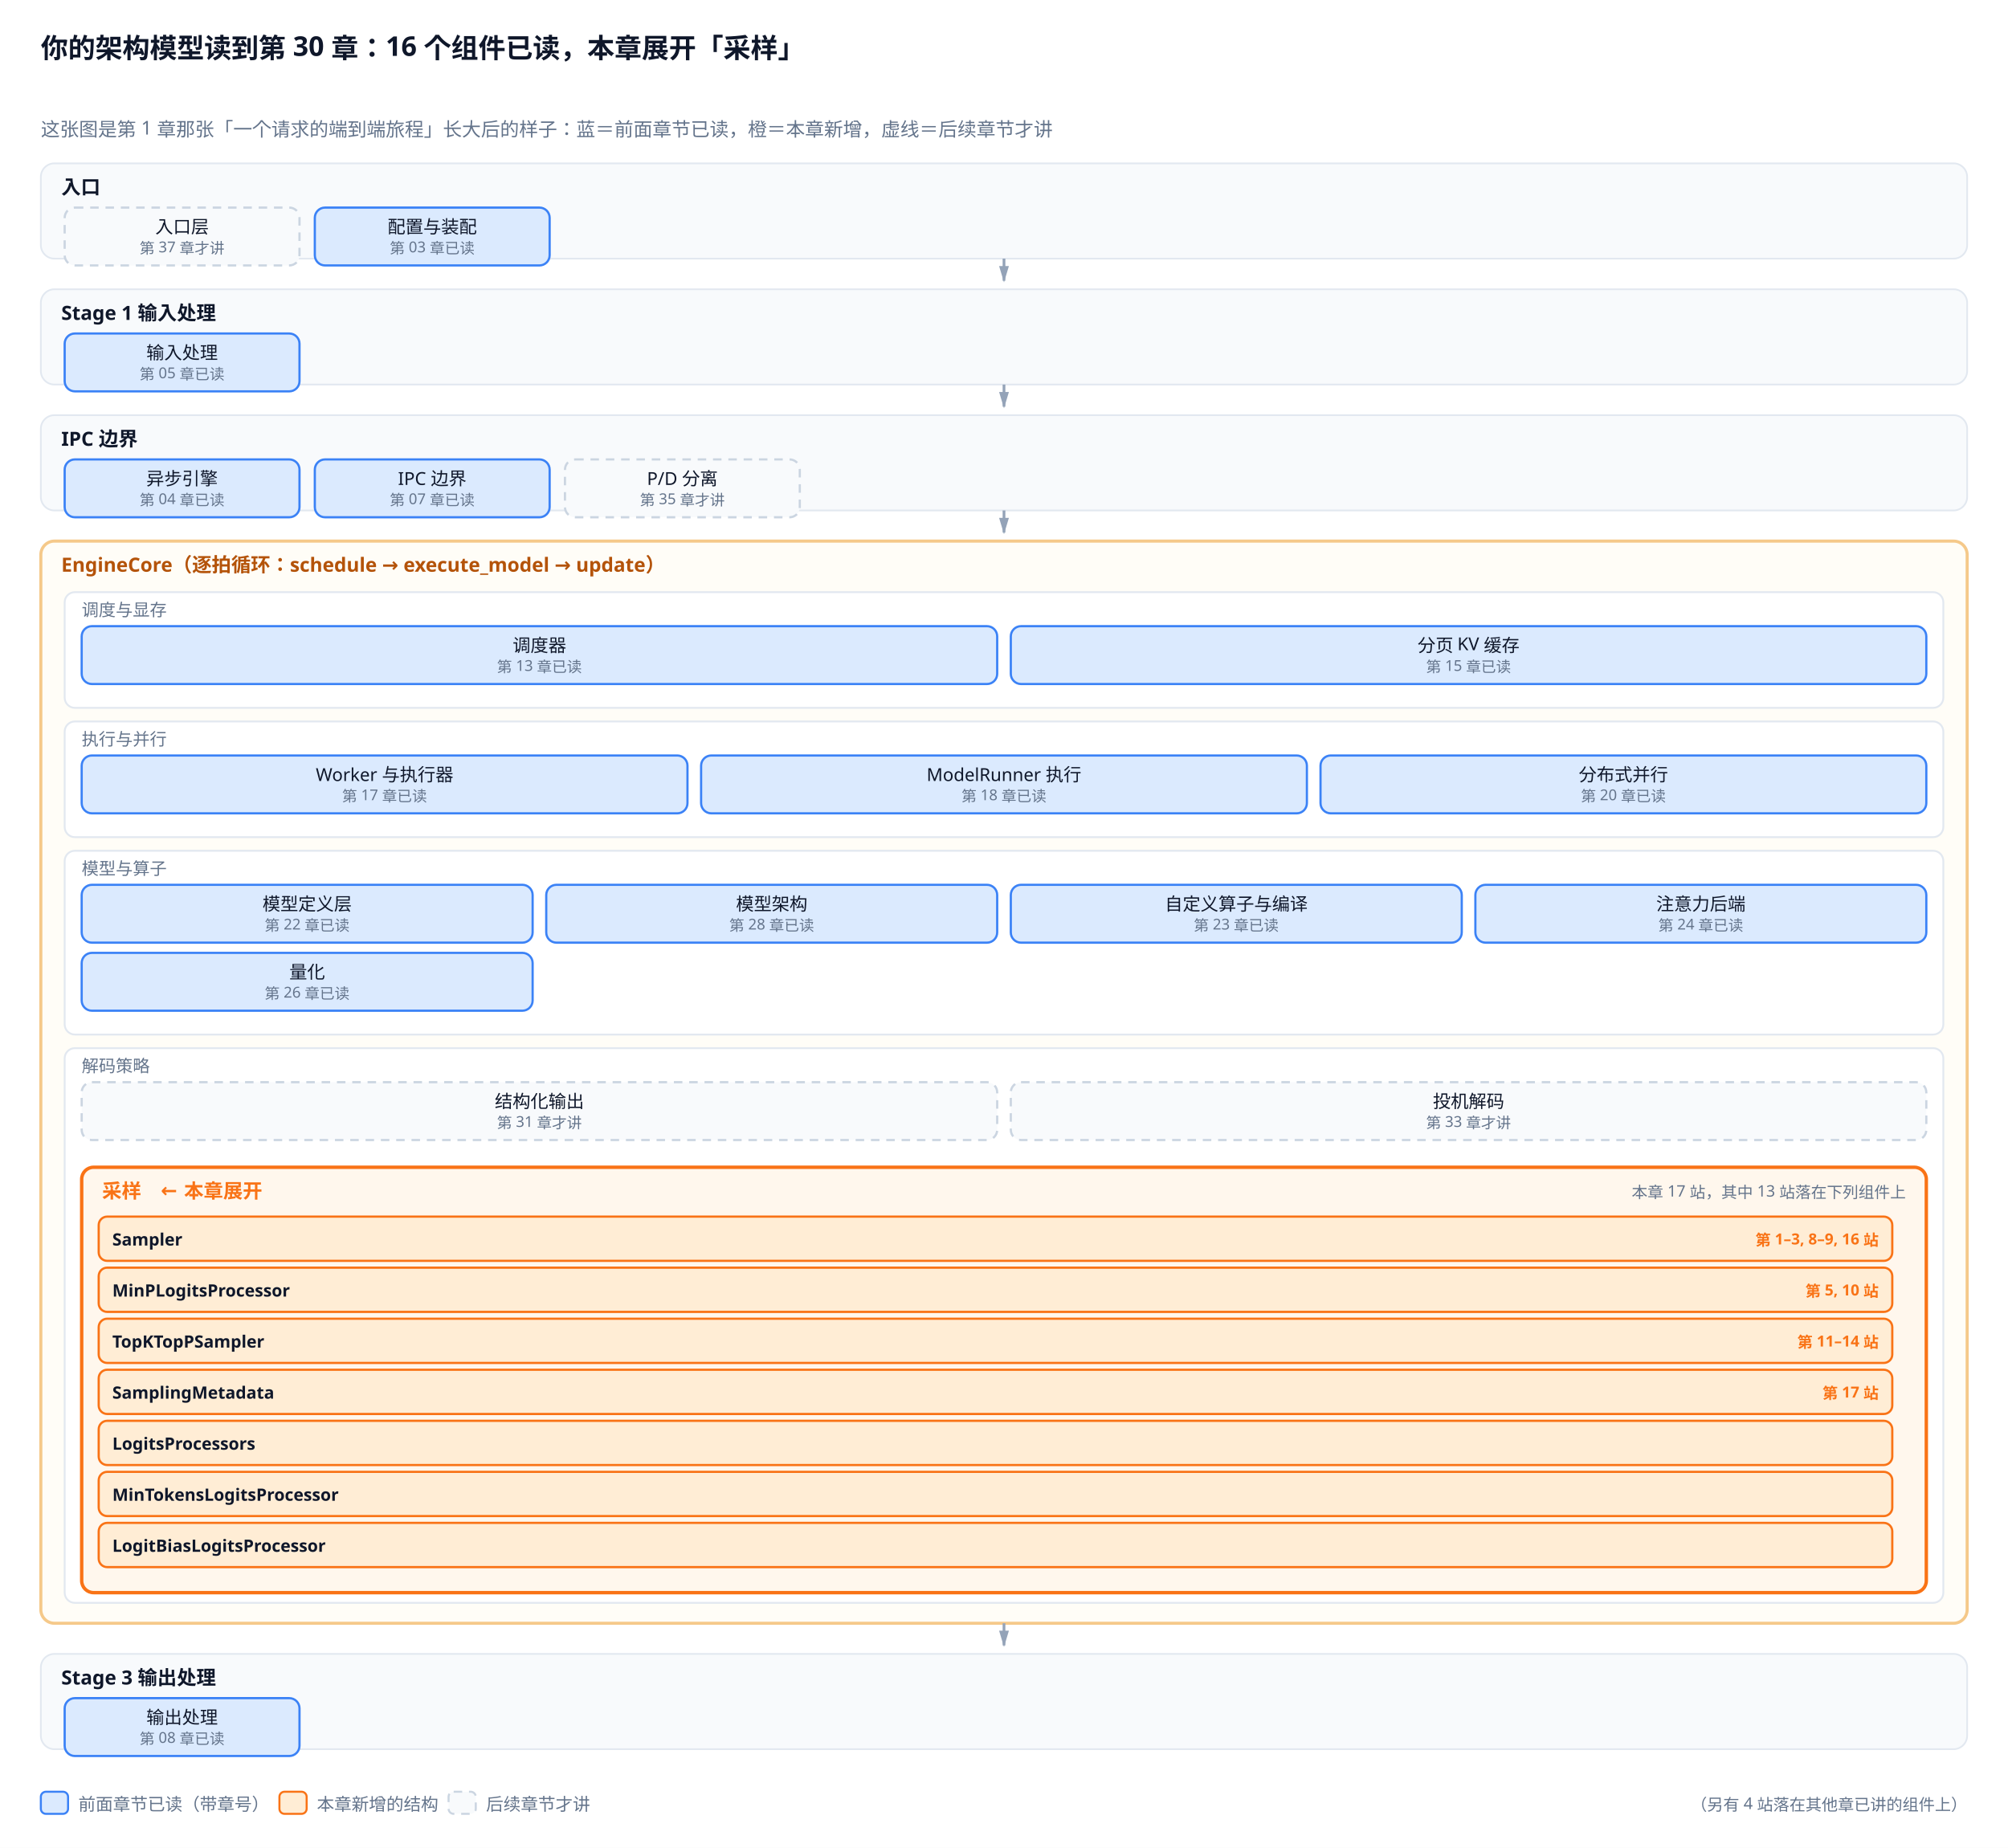
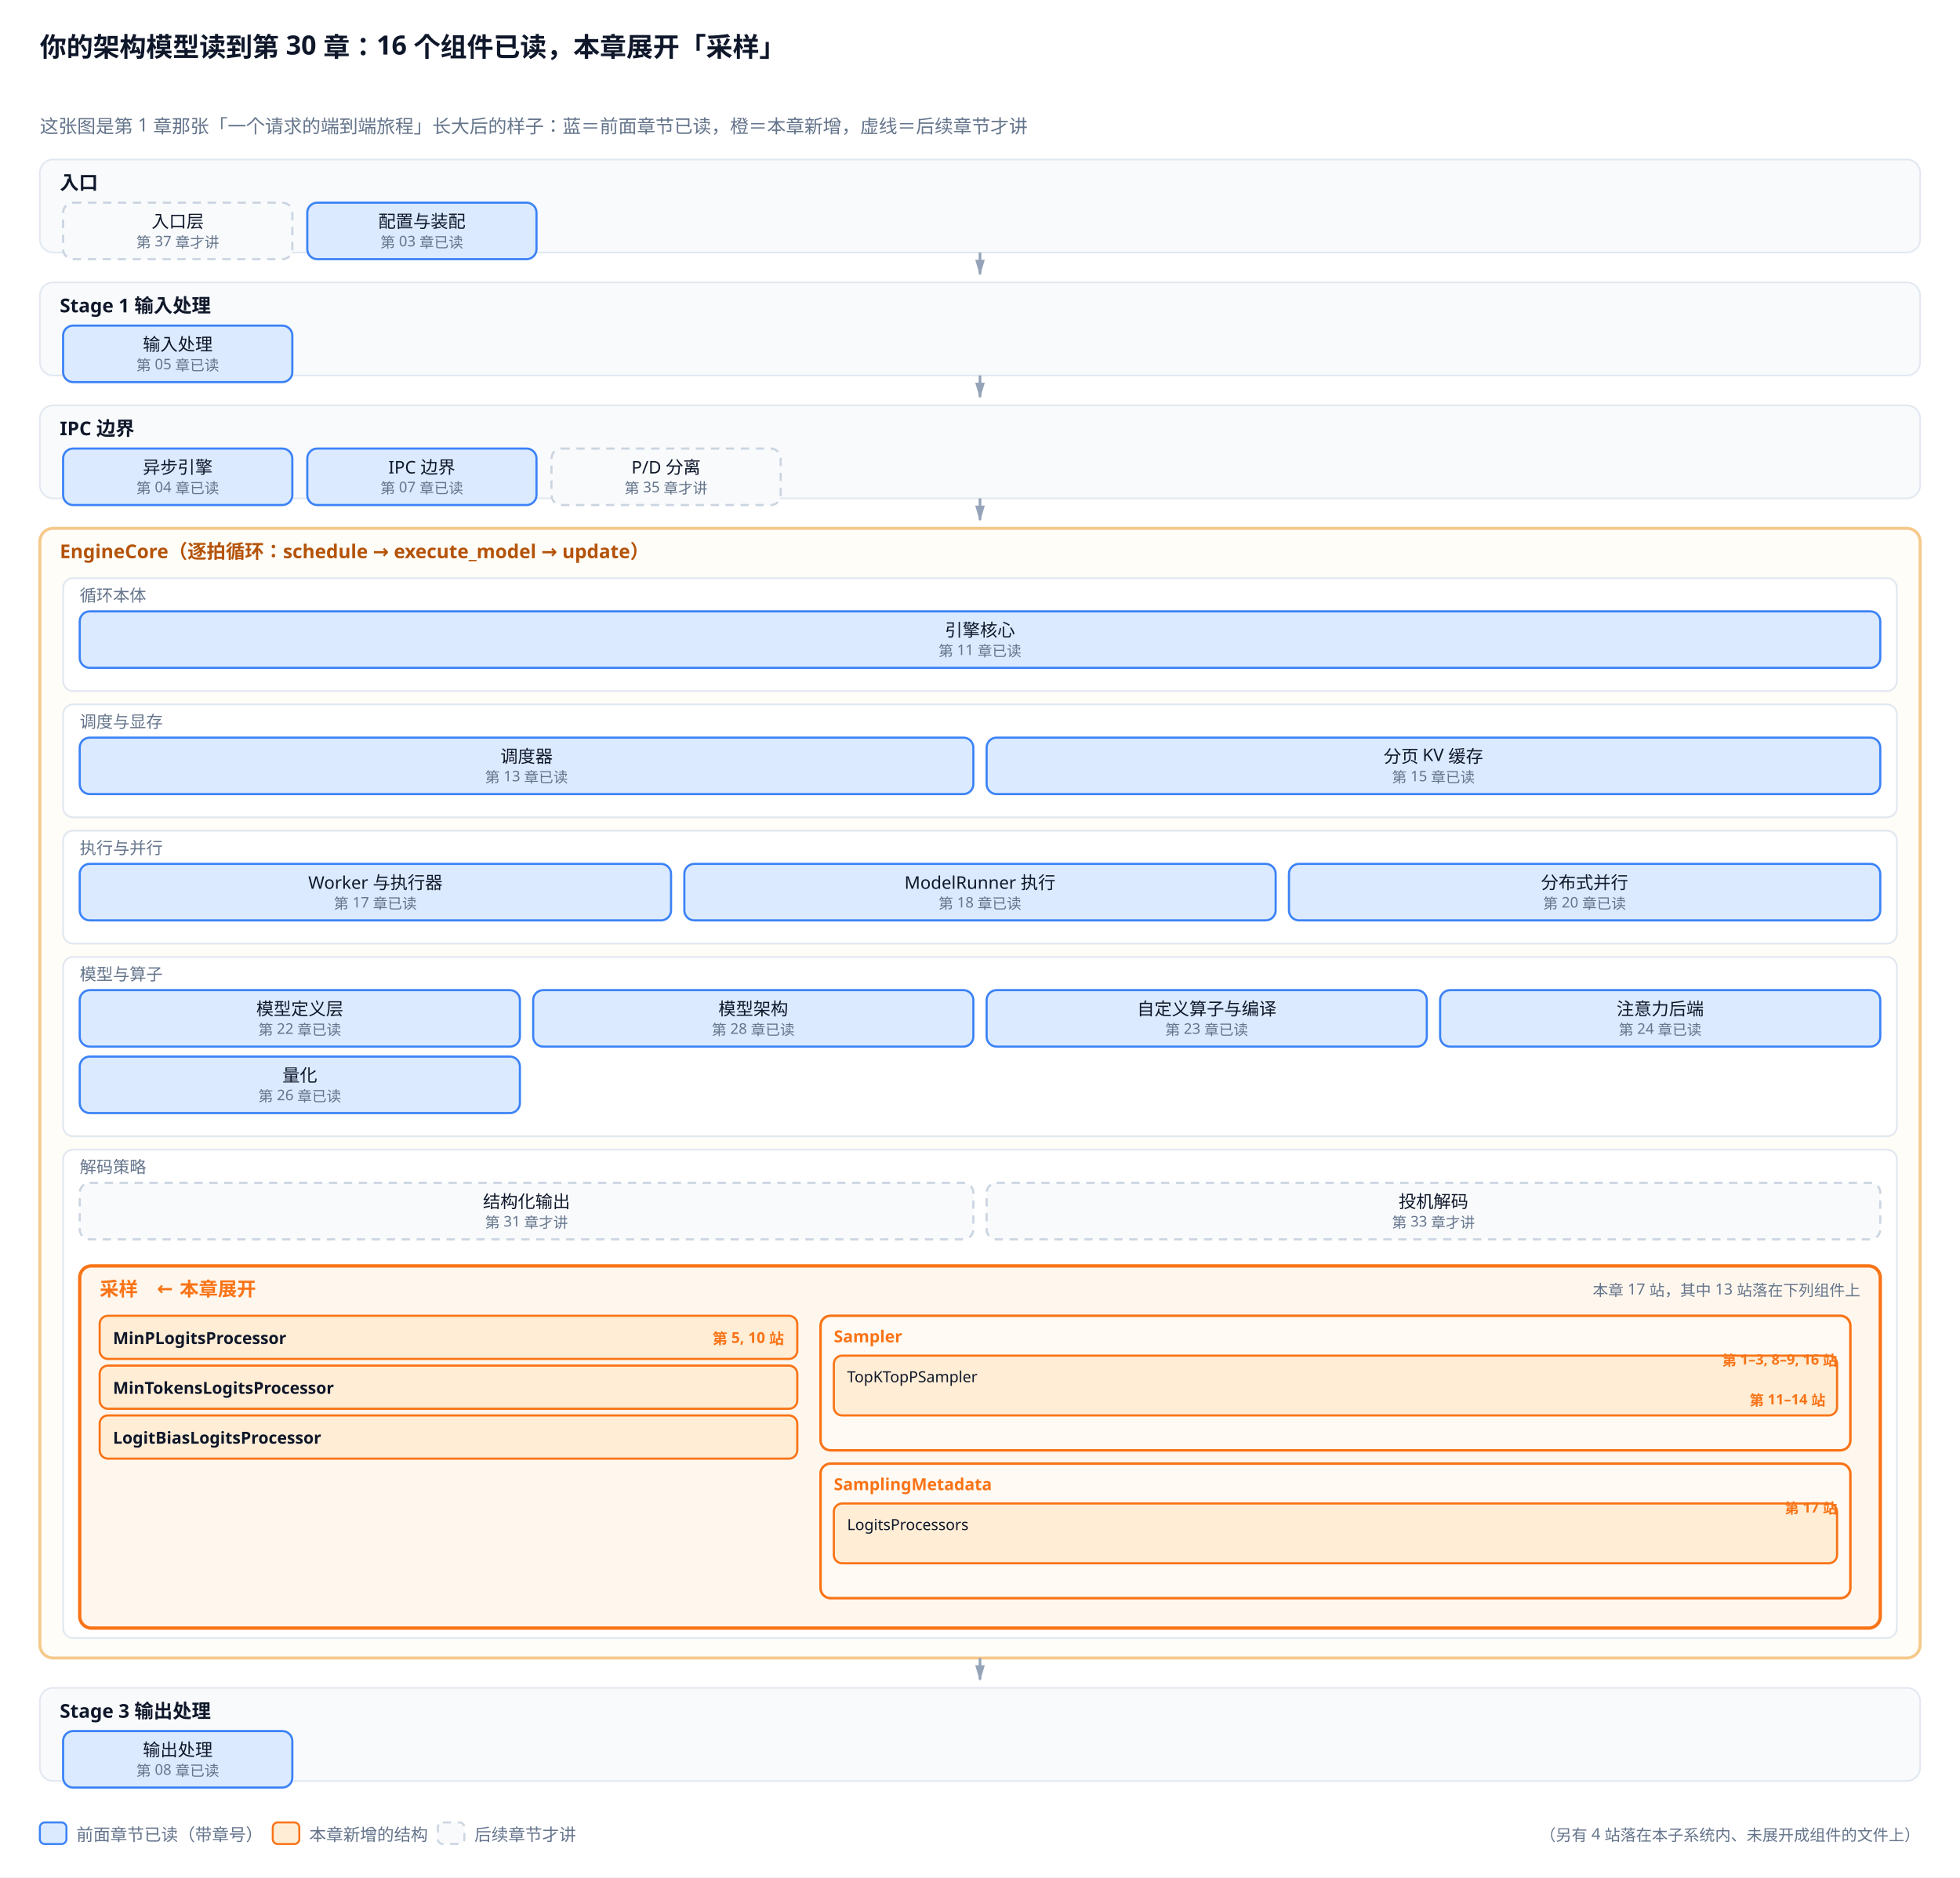
- <svg xmlns="http://www.w3.org/2000/svg" viewBox="0 0 1180 1086">
+ <svg xmlns="http://www.w3.org/2000/svg" viewBox="0 0 1180 1130">
  <defs>
    <marker id="a" viewBox="0 0 10 6" refX="9" refY="3" markerWidth="6" markerHeight="4" orient="auto">
      <path d="M0,0 L10,3 L0,6 Z" fill="#94a3b8" />
    </marker>
    <marker id="a2" viewBox="0 0 10 6" refX="9" refY="3" markerWidth="6" markerHeight="4" orient="auto">
      <path d="M0,0 L10,3 L0,6 Z" fill="#f97316" />
    </marker>
  </defs>
-   <rect width="1180" height="1086" fill="white" />
+   <rect width="1180" height="1130" fill="white" />
  <text x="24" y="34" font-family="sans-serif" font-size="16" fill="#0f172a" font-weight="bold">你的架构模型读到第 30 章：16 个组件已读，本章展开「采样」</text>
  <text x="24.0" y="80.0" font-family="sans-serif" font-size="11.2" fill="#64748b" text-anchor="start">这张图是第 1 章那张「一个请求的端到端旅程」长大后的样子：蓝＝前面章节已读，橙＝本章新增，虚线＝后续章节才讲</text>
  <rect x="24.0" y="96.0" width="1132.0" height="56.0" rx="8" fill="#f8fafc" stroke="#e2e8f0" stroke-width="1.0" />
  <text x="36.0" y="114.0" font-family="sans-serif" font-size="11.5" fill="#0f172a" text-anchor="start" font-weight="bold">入口</text>
  <rect x="38.0" y="122.0" width="138.0" height="34.0" rx="6" fill="#f8fafc" stroke="#cbd5e1" stroke-width="1.3" stroke-dasharray="5,4" />
  <text x="107.0" y="137.0" font-family="sans-serif" font-size="10.5" fill="#0f172a" text-anchor="middle">入口层</text>
  <text x="107.0" y="149.0" font-family="sans-serif" font-size="8.8" fill="#64748b" text-anchor="middle">第 37 章才讲</text>
  <rect x="185.0" y="122.0" width="138.0" height="34.0" rx="6" fill="#dbeafe" stroke="#3b82f6" stroke-width="1.3" />
  <text x="254.0" y="137.0" font-family="sans-serif" font-size="10.5" fill="#0f172a" text-anchor="middle">配置与装配</text>
  <text x="254.0" y="149.0" font-family="sans-serif" font-size="8.8" fill="#64748b" text-anchor="middle">第 03 章已读</text>
  <path d="M590.0,152.0 L590.0,165.0" stroke="#94a3b8" stroke-width="1.6" marker-end="url(#a)" />
  <rect x="24.0" y="170.0" width="1132.0" height="56.0" rx="8" fill="#f8fafc" stroke="#e2e8f0" stroke-width="1.0" />
  <text x="36.0" y="188.0" font-family="sans-serif" font-size="11.5" fill="#0f172a" text-anchor="start" font-weight="bold">Stage 1 输入处理</text>
  <rect x="38.0" y="196.0" width="138.0" height="34.0" rx="6" fill="#dbeafe" stroke="#3b82f6" stroke-width="1.3" />
  <text x="107.0" y="211.0" font-family="sans-serif" font-size="10.5" fill="#0f172a" text-anchor="middle">输入处理</text>
  <text x="107.0" y="223.0" font-family="sans-serif" font-size="8.8" fill="#64748b" text-anchor="middle">第 05 章已读</text>
  <path d="M590.0,226.0 L590.0,239.0" stroke="#94a3b8" stroke-width="1.6" marker-end="url(#a)" />
  <rect x="24.0" y="244.0" width="1132.0" height="56.0" rx="8" fill="#f8fafc" stroke="#e2e8f0" stroke-width="1.0" />
  <text x="36.0" y="262.0" font-family="sans-serif" font-size="11.5" fill="#0f172a" text-anchor="start" font-weight="bold">IPC 边界</text>
  <rect x="38.0" y="270.0" width="138.0" height="34.0" rx="6" fill="#dbeafe" stroke="#3b82f6" stroke-width="1.3" />
  <text x="107.0" y="285.0" font-family="sans-serif" font-size="10.5" fill="#0f172a" text-anchor="middle">异步引擎</text>
  <text x="107.0" y="297.0" font-family="sans-serif" font-size="8.8" fill="#64748b" text-anchor="middle">第 04 章已读</text>
  <rect x="185.0" y="270.0" width="138.0" height="34.0" rx="6" fill="#dbeafe" stroke="#3b82f6" stroke-width="1.3" />
  <text x="254.0" y="285.0" font-family="sans-serif" font-size="10.5" fill="#0f172a" text-anchor="middle">IPC 边界</text>
  <text x="254.0" y="297.0" font-family="sans-serif" font-size="8.8" fill="#64748b" text-anchor="middle">第 07 章已读</text>
  <rect x="332.0" y="270.0" width="138.0" height="34.0" rx="6" fill="#f8fafc" stroke="#cbd5e1" stroke-width="1.3" stroke-dasharray="5,4" />
  <text x="401.0" y="285.0" font-family="sans-serif" font-size="10.5" fill="#0f172a" text-anchor="middle">P/D 分离</text>
  <text x="401.0" y="297.0" font-family="sans-serif" font-size="8.8" fill="#64748b" text-anchor="middle">第 35 章才讲</text>
  <path d="M590.0,300.0 L590.0,313.0" stroke="#94a3b8" stroke-width="1.6" marker-end="url(#a)" />
-   <rect x="24.0" y="318.0" width="1132.0" height="636.0" rx="8" fill="#fffdf7" stroke="#f5c98a" stroke-width="1.8" />
+   <rect x="24.0" y="318.0" width="1132.0" height="680.0" rx="8" fill="#fffdf7" stroke="#f5c98a" stroke-width="1.8" />
  <text x="36.0" y="336.0" font-family="sans-serif" font-size="11.5" fill="#b45309" text-anchor="start" font-weight="bold">EngineCore（逐拍循环：schedule → execute_model → update）</text>
  <rect x="38.0" y="348.0" width="1104.0" height="68.0" rx="6" fill="#ffffff" stroke="#e2e8f0" stroke-width="1.1" />
-   <text x="48.0" y="362.0" font-family="sans-serif" font-size="10" fill="#64748b" text-anchor="start">调度与显存</text>
-   <rect x="48.0" y="368.0" width="538.0" height="34.0" rx="6" fill="#dbeafe" stroke="#3b82f6" stroke-width="1.3" />
-   <text x="317.0" y="383.0" font-family="sans-serif" font-size="10.5" fill="#0f172a" text-anchor="middle">调度器</text>
-   <text x="317.0" y="395.0" font-family="sans-serif" font-size="8.8" fill="#64748b" text-anchor="middle">第 13 章已读</text>
-   <rect x="594.0" y="368.0" width="538.0" height="34.0" rx="6" fill="#dbeafe" stroke="#3b82f6" stroke-width="1.3" />
-   <text x="863.0" y="383.0" font-family="sans-serif" font-size="10.5" fill="#0f172a" text-anchor="middle">分页 KV 缓存</text>
-   <text x="863.0" y="395.0" font-family="sans-serif" font-size="8.8" fill="#64748b" text-anchor="middle">第 15 章已读</text>
+   <text x="48.0" y="362.0" font-family="sans-serif" font-size="10" fill="#64748b" text-anchor="start">循环本体</text>
+   <rect x="48.0" y="368.0" width="1084.0" height="34.0" rx="6" fill="#dbeafe" stroke="#3b82f6" stroke-width="1.3" />
+   <text x="590.0" y="383.0" font-family="sans-serif" font-size="10.5" fill="#0f172a" text-anchor="middle">引擎核心</text>
+   <text x="590.0" y="395.0" font-family="sans-serif" font-size="8.8" fill="#64748b" text-anchor="middle">第 11 章已读</text>
  <rect x="38.0" y="424.0" width="1104.0" height="68.0" rx="6" fill="#ffffff" stroke="#e2e8f0" stroke-width="1.1" />
-   <text x="48.0" y="438.0" font-family="sans-serif" font-size="10" fill="#64748b" text-anchor="start">执行与并行</text>
-   <rect x="48.0" y="444.0" width="356.0" height="34.0" rx="6" fill="#dbeafe" stroke="#3b82f6" stroke-width="1.3" />
-   <text x="226.0" y="459.0" font-family="sans-serif" font-size="10.5" fill="#0f172a" text-anchor="middle">Worker 与执行器</text>
-   <text x="226.0" y="471.0" font-family="sans-serif" font-size="8.8" fill="#64748b" text-anchor="middle">第 17 章已读</text>
-   <rect x="412.0" y="444.0" width="356.0" height="34.0" rx="6" fill="#dbeafe" stroke="#3b82f6" stroke-width="1.3" />
-   <text x="590.0" y="459.0" font-family="sans-serif" font-size="10.5" fill="#0f172a" text-anchor="middle">ModelRunner 执行</text>
-   <text x="590.0" y="471.0" font-family="sans-serif" font-size="8.8" fill="#64748b" text-anchor="middle">第 18 章已读</text>
-   <rect x="776.0" y="444.0" width="356.0" height="34.0" rx="6" fill="#dbeafe" stroke="#3b82f6" stroke-width="1.3" />
-   <text x="954.0" y="459.0" font-family="sans-serif" font-size="10.5" fill="#0f172a" text-anchor="middle">分布式并行</text>
-   <text x="954.0" y="471.0" font-family="sans-serif" font-size="8.8" fill="#64748b" text-anchor="middle">第 20 章已读</text>
-   <rect x="38.0" y="500.0" width="1104.0" height="108.0" rx="6" fill="#ffffff" stroke="#e2e8f0" stroke-width="1.1" />
-   <text x="48.0" y="514.0" font-family="sans-serif" font-size="10" fill="#64748b" text-anchor="start">模型与算子</text>
-   <rect x="48.0" y="520.0" width="265.0" height="34.0" rx="6" fill="#dbeafe" stroke="#3b82f6" stroke-width="1.3" />
-   <text x="180.5" y="535.0" font-family="sans-serif" font-size="10.5" fill="#0f172a" text-anchor="middle">模型定义层</text>
-   <text x="180.5" y="547.0" font-family="sans-serif" font-size="8.8" fill="#64748b" text-anchor="middle">第 22 章已读</text>
-   <rect x="321.0" y="520.0" width="265.0" height="34.0" rx="6" fill="#dbeafe" stroke="#3b82f6" stroke-width="1.3" />
-   <text x="453.5" y="535.0" font-family="sans-serif" font-size="10.5" fill="#0f172a" text-anchor="middle">模型架构</text>
-   <text x="453.5" y="547.0" font-family="sans-serif" font-size="8.8" fill="#64748b" text-anchor="middle">第 28 章已读</text>
-   <rect x="594.0" y="520.0" width="265.0" height="34.0" rx="6" fill="#dbeafe" stroke="#3b82f6" stroke-width="1.3" />
-   <text x="726.5" y="535.0" font-family="sans-serif" font-size="10.5" fill="#0f172a" text-anchor="middle">自定义算子与编译</text>
-   <text x="726.5" y="547.0" font-family="sans-serif" font-size="8.8" fill="#64748b" text-anchor="middle">第 23 章已读</text>
-   <rect x="867.0" y="520.0" width="265.0" height="34.0" rx="6" fill="#dbeafe" stroke="#3b82f6" stroke-width="1.3" />
-   <text x="999.5" y="535.0" font-family="sans-serif" font-size="10.5" fill="#0f172a" text-anchor="middle">注意力后端</text>
-   <text x="999.5" y="547.0" font-family="sans-serif" font-size="8.8" fill="#64748b" text-anchor="middle">第 24 章已读</text>
-   <rect x="48.0" y="560.0" width="265.0" height="34.0" rx="6" fill="#dbeafe" stroke="#3b82f6" stroke-width="1.3" />
-   <text x="180.5" y="575.0" font-family="sans-serif" font-size="10.5" fill="#0f172a" text-anchor="middle">量化</text>
-   <text x="180.5" y="587.0" font-family="sans-serif" font-size="8.8" fill="#64748b" text-anchor="middle">第 26 章已读</text>
-   <rect x="38.0" y="616.0" width="1104.0" height="326.0" rx="6" fill="#ffffff" stroke="#e2e8f0" stroke-width="1.1" />
-   <text x="48.0" y="630.0" font-family="sans-serif" font-size="10" fill="#64748b" text-anchor="start">解码策略</text>
-   <rect x="48.0" y="636.0" width="538.0" height="34.0" rx="6" fill="#f8fafc" stroke="#cbd5e1" stroke-width="1.3" stroke-dasharray="5,4" />
-   <text x="317.0" y="651.0" font-family="sans-serif" font-size="10.5" fill="#0f172a" text-anchor="middle">结构化输出</text>
-   <text x="317.0" y="663.0" font-family="sans-serif" font-size="8.8" fill="#64748b" text-anchor="middle">第 31 章才讲</text>
-   <rect x="594.0" y="636.0" width="538.0" height="34.0" rx="6" fill="#f8fafc" stroke="#cbd5e1" stroke-width="1.3" stroke-dasharray="5,4" />
-   <text x="863.0" y="651.0" font-family="sans-serif" font-size="10.5" fill="#0f172a" text-anchor="middle">投机解码</text>
-   <text x="863.0" y="663.0" font-family="sans-serif" font-size="8.8" fill="#64748b" text-anchor="middle">第 33 章才讲</text>
-   <rect x="48.0" y="686.0" width="1084.0" height="250.0" rx="7" fill="#fff7ed" stroke="#f97316" stroke-width="2.0" />
-   <text x="60.0" y="704.0" font-family="sans-serif" font-size="11.5" fill="#f97316" text-anchor="start" font-weight="bold">采样　← 本章展开</text>
-   <text x="1120.0" y="704.0" font-family="sans-serif" font-size="9.3" fill="#64748b" text-anchor="end">本章 17 站，其中 13 站落在下列组件上</text>
-   <rect x="58.0" y="715.0" width="1054.0" height="26.0" rx="5" fill="#ffedd5" stroke="#f97316" stroke-width="1.3" />
-   <text x="66.0" y="732.0" font-family="sans-serif" font-size="10" fill="#0f172a" text-anchor="start" font-weight="bold">Sampler</text>
-   <text x="1104.0" y="732.0" font-family="sans-serif" font-size="9" fill="#f97316" text-anchor="end" font-weight="bold">第 1–3, 8–9, 16 站</text>
-   <rect x="58.0" y="745.0" width="1054.0" height="26.0" rx="5" fill="#ffedd5" stroke="#f97316" stroke-width="1.3" />
-   <text x="66.0" y="762.0" font-family="sans-serif" font-size="10" fill="#0f172a" text-anchor="start" font-weight="bold">MinPLogitsProcessor</text>
-   <text x="1104.0" y="762.0" font-family="sans-serif" font-size="9" fill="#f97316" text-anchor="end" font-weight="bold">第 5, 10 站</text>
-   <rect x="58.0" y="775.0" width="1054.0" height="26.0" rx="5" fill="#ffedd5" stroke="#f97316" stroke-width="1.3" />
-   <text x="66.0" y="792.0" font-family="sans-serif" font-size="10" fill="#0f172a" text-anchor="start" font-weight="bold">TopKTopPSampler</text>
-   <text x="1104.0" y="792.0" font-family="sans-serif" font-size="9" fill="#f97316" text-anchor="end" font-weight="bold">第 11–14 站</text>
-   <rect x="58.0" y="805.0" width="1054.0" height="26.0" rx="5" fill="#ffedd5" stroke="#f97316" stroke-width="1.3" />
-   <text x="66.0" y="822.0" font-family="sans-serif" font-size="10" fill="#0f172a" text-anchor="start" font-weight="bold">SamplingMetadata</text>
-   <text x="1104.0" y="822.0" font-family="sans-serif" font-size="9" fill="#f97316" text-anchor="end" font-weight="bold">第 17 站</text>
-   <rect x="58.0" y="835.0" width="1054.0" height="26.0" rx="5" fill="#ffedd5" stroke="#f97316" stroke-width="1.3" />
-   <text x="66.0" y="852.0" font-family="sans-serif" font-size="10" fill="#0f172a" text-anchor="start" font-weight="bold">LogitsProcessors</text>
-   <rect x="58.0" y="865.0" width="1054.0" height="26.0" rx="5" fill="#ffedd5" stroke="#f97316" stroke-width="1.3" />
-   <text x="66.0" y="882.0" font-family="sans-serif" font-size="10" fill="#0f172a" text-anchor="start" font-weight="bold">MinTokensLogitsProcessor</text>
-   <rect x="58.0" y="895.0" width="1054.0" height="26.0" rx="5" fill="#ffedd5" stroke="#f97316" stroke-width="1.3" />
-   <text x="66.0" y="912.0" font-family="sans-serif" font-size="10" fill="#0f172a" text-anchor="start" font-weight="bold">LogitBiasLogitsProcessor</text>
-   <path d="M590.0,954.0 L590.0,967.0" stroke="#94a3b8" stroke-width="1.6" marker-end="url(#a)" />
-   <rect x="24.0" y="972.0" width="1132.0" height="56.0" rx="8" fill="#f8fafc" stroke="#e2e8f0" stroke-width="1.0" />
-   <text x="36.0" y="990.0" font-family="sans-serif" font-size="11.5" fill="#0f172a" text-anchor="start" font-weight="bold">Stage 3 输出处理</text>
-   <rect x="38.0" y="998.0" width="138.0" height="34.0" rx="6" fill="#dbeafe" stroke="#3b82f6" stroke-width="1.3" />
-   <text x="107.0" y="1013.0" font-family="sans-serif" font-size="10.5" fill="#0f172a" text-anchor="middle">输出处理</text>
-   <text x="107.0" y="1025.0" font-family="sans-serif" font-size="8.8" fill="#64748b" text-anchor="middle">第 08 章已读</text>
-   <rect x="24.0" y="1053.0" width="16.0" height="13.0" rx="3" fill="#dbeafe" stroke="#3b82f6" stroke-width="1.2" />
-   <text x="46.0" y="1064.0" font-family="sans-serif" font-size="10.2" fill="#64748b" text-anchor="start">前面章节已读（带章号）</text>
-   <rect x="164.2" y="1053.0" width="16.0" height="13.0" rx="3" fill="#ffedd5" stroke="#f97316" stroke-width="1.2" />
-   <text x="186.2" y="1064.0" font-family="sans-serif" font-size="10.2" fill="#64748b" text-anchor="start">本章新增的结构</text>
-   <rect x="263.6" y="1053.0" width="16.0" height="13.0" rx="3" fill="#f8fafc" stroke="#cbd5e1" stroke-width="1.2" stroke-dasharray="5,4" />
-   <text x="285.6" y="1064.0" font-family="sans-serif" font-size="10.2" fill="#64748b" text-anchor="start">后续章节才讲</text>
-   <text x="1156.0" y="1064.0" font-family="sans-serif" font-size="9.5" fill="#64748b" text-anchor="end">（另有 4 站落在其他章已讲的组件上）</text>
+   <text x="48.0" y="438.0" font-family="sans-serif" font-size="10" fill="#64748b" text-anchor="start">调度与显存</text>
+   <rect x="48.0" y="444.0" width="538.0" height="34.0" rx="6" fill="#dbeafe" stroke="#3b82f6" stroke-width="1.3" />
+   <text x="317.0" y="459.0" font-family="sans-serif" font-size="10.5" fill="#0f172a" text-anchor="middle">调度器</text>
+   <text x="317.0" y="471.0" font-family="sans-serif" font-size="8.8" fill="#64748b" text-anchor="middle">第 13 章已读</text>
+   <rect x="594.0" y="444.0" width="538.0" height="34.0" rx="6" fill="#dbeafe" stroke="#3b82f6" stroke-width="1.3" />
+   <text x="863.0" y="459.0" font-family="sans-serif" font-size="10.5" fill="#0f172a" text-anchor="middle">分页 KV 缓存</text>
+   <text x="863.0" y="471.0" font-family="sans-serif" font-size="8.8" fill="#64748b" text-anchor="middle">第 15 章已读</text>
+   <rect x="38.0" y="500.0" width="1104.0" height="68.0" rx="6" fill="#ffffff" stroke="#e2e8f0" stroke-width="1.1" />
+   <text x="48.0" y="514.0" font-family="sans-serif" font-size="10" fill="#64748b" text-anchor="start">执行与并行</text>
+   <rect x="48.0" y="520.0" width="356.0" height="34.0" rx="6" fill="#dbeafe" stroke="#3b82f6" stroke-width="1.3" />
+   <text x="226.0" y="535.0" font-family="sans-serif" font-size="10.5" fill="#0f172a" text-anchor="middle">Worker 与执行器</text>
+   <text x="226.0" y="547.0" font-family="sans-serif" font-size="8.8" fill="#64748b" text-anchor="middle">第 17 章已读</text>
+   <rect x="412.0" y="520.0" width="356.0" height="34.0" rx="6" fill="#dbeafe" stroke="#3b82f6" stroke-width="1.3" />
+   <text x="590.0" y="535.0" font-family="sans-serif" font-size="10.5" fill="#0f172a" text-anchor="middle">ModelRunner 执行</text>
+   <text x="590.0" y="547.0" font-family="sans-serif" font-size="8.8" fill="#64748b" text-anchor="middle">第 18 章已读</text>
+   <rect x="776.0" y="520.0" width="356.0" height="34.0" rx="6" fill="#dbeafe" stroke="#3b82f6" stroke-width="1.3" />
+   <text x="954.0" y="535.0" font-family="sans-serif" font-size="10.5" fill="#0f172a" text-anchor="middle">分布式并行</text>
+   <text x="954.0" y="547.0" font-family="sans-serif" font-size="8.8" fill="#64748b" text-anchor="middle">第 20 章已读</text>
+   <rect x="38.0" y="576.0" width="1104.0" height="108.0" rx="6" fill="#ffffff" stroke="#e2e8f0" stroke-width="1.1" />
+   <text x="48.0" y="590.0" font-family="sans-serif" font-size="10" fill="#64748b" text-anchor="start">模型与算子</text>
+   <rect x="48.0" y="596.0" width="265.0" height="34.0" rx="6" fill="#dbeafe" stroke="#3b82f6" stroke-width="1.3" />
+   <text x="180.5" y="611.0" font-family="sans-serif" font-size="10.5" fill="#0f172a" text-anchor="middle">模型定义层</text>
+   <text x="180.5" y="623.0" font-family="sans-serif" font-size="8.8" fill="#64748b" text-anchor="middle">第 22 章已读</text>
+   <rect x="321.0" y="596.0" width="265.0" height="34.0" rx="6" fill="#dbeafe" stroke="#3b82f6" stroke-width="1.3" />
+   <text x="453.5" y="611.0" font-family="sans-serif" font-size="10.5" fill="#0f172a" text-anchor="middle">模型架构</text>
+   <text x="453.5" y="623.0" font-family="sans-serif" font-size="8.8" fill="#64748b" text-anchor="middle">第 28 章已读</text>
+   <rect x="594.0" y="596.0" width="265.0" height="34.0" rx="6" fill="#dbeafe" stroke="#3b82f6" stroke-width="1.3" />
+   <text x="726.5" y="611.0" font-family="sans-serif" font-size="10.5" fill="#0f172a" text-anchor="middle">自定义算子与编译</text>
+   <text x="726.5" y="623.0" font-family="sans-serif" font-size="8.8" fill="#64748b" text-anchor="middle">第 23 章已读</text>
+   <rect x="867.0" y="596.0" width="265.0" height="34.0" rx="6" fill="#dbeafe" stroke="#3b82f6" stroke-width="1.3" />
+   <text x="999.5" y="611.0" font-family="sans-serif" font-size="10.5" fill="#0f172a" text-anchor="middle">注意力后端</text>
+   <text x="999.5" y="623.0" font-family="sans-serif" font-size="8.8" fill="#64748b" text-anchor="middle">第 24 章已读</text>
+   <rect x="48.0" y="636.0" width="265.0" height="34.0" rx="6" fill="#dbeafe" stroke="#3b82f6" stroke-width="1.3" />
+   <text x="180.5" y="651.0" font-family="sans-serif" font-size="10.5" fill="#0f172a" text-anchor="middle">量化</text>
+   <text x="180.5" y="663.0" font-family="sans-serif" font-size="8.8" fill="#64748b" text-anchor="middle">第 26 章已读</text>
+   <rect x="38.0" y="692.0" width="1104.0" height="294.0" rx="6" fill="#ffffff" stroke="#e2e8f0" stroke-width="1.1" />
+   <text x="48.0" y="706.0" font-family="sans-serif" font-size="10" fill="#64748b" text-anchor="start">解码策略</text>
+   <rect x="48.0" y="712.0" width="538.0" height="34.0" rx="6" fill="#f8fafc" stroke="#cbd5e1" stroke-width="1.3" stroke-dasharray="5,4" />
+   <text x="317.0" y="727.0" font-family="sans-serif" font-size="10.5" fill="#0f172a" text-anchor="middle">结构化输出</text>
+   <text x="317.0" y="739.0" font-family="sans-serif" font-size="8.8" fill="#64748b" text-anchor="middle">第 31 章才讲</text>
+   <rect x="594.0" y="712.0" width="538.0" height="34.0" rx="6" fill="#f8fafc" stroke="#cbd5e1" stroke-width="1.3" stroke-dasharray="5,4" />
+   <text x="863.0" y="727.0" font-family="sans-serif" font-size="10.5" fill="#0f172a" text-anchor="middle">投机解码</text>
+   <text x="863.0" y="739.0" font-family="sans-serif" font-size="8.8" fill="#64748b" text-anchor="middle">第 33 章才讲</text>
+   <rect x="48.0" y="762.0" width="1084.0" height="218.0" rx="7" fill="#fff7ed" stroke="#f97316" stroke-width="2.0" />
+   <text x="60.0" y="780.0" font-family="sans-serif" font-size="11.5" fill="#f97316" text-anchor="start" font-weight="bold">采样　← 本章展开</text>
+   <text x="1120.0" y="780.0" font-family="sans-serif" font-size="9.3" fill="#64748b" text-anchor="end">本章 17 站，其中 13 站落在下列组件上</text>
+   <rect x="60.0" y="792.0" width="420.0" height="26.0" rx="5" fill="#ffedd5" stroke="#f97316" stroke-width="1.3" />
+   <text x="68.0" y="809.0" font-family="sans-serif" font-size="10" fill="#0f172a" text-anchor="start" font-weight="bold">MinPLogitsProcessor</text>
+   <text x="472.0" y="809.0" font-family="sans-serif" font-size="9" fill="#f97316" text-anchor="end" font-weight="bold">第 5, 10 站</text>
+   <rect x="60.0" y="822.0" width="420.0" height="26.0" rx="5" fill="#ffedd5" stroke="#f97316" stroke-width="1.3" />
+   <text x="68.0" y="839.0" font-family="sans-serif" font-size="10" fill="#0f172a" text-anchor="start" font-weight="bold">MinTokensLogitsProcessor</text>
+   <rect x="60.0" y="852.0" width="420.0" height="26.0" rx="5" fill="#ffedd5" stroke="#f97316" stroke-width="1.3" />
+   <text x="68.0" y="869.0" font-family="sans-serif" font-size="10" fill="#0f172a" text-anchor="start" font-weight="bold">LogitBiasLogitsProcessor</text>
+   <rect x="494.0" y="792.0" width="620.0" height="81.0" rx="6" fill="#fffaf3" stroke="#f97316" stroke-width="1.5" />
+   <text x="502.0" y="808.0" font-family="sans-serif" font-size="10" fill="#f97316" text-anchor="start" font-weight="bold">Sampler</text>
+   <rect x="502.0" y="816.0" width="604.0" height="36.0" rx="5" fill="#ffedd5" stroke="#f97316" stroke-width="1.3" />
+   <text x="510.0" y="832.0" font-family="sans-serif" font-size="9.2" fill="#0f172a" text-anchor="start">TopKTopPSampler</text>
+   <text x="1099.0" y="846.0" font-family="sans-serif" font-size="8.6" fill="#f97316" text-anchor="end" font-weight="bold">第 11–14 站</text>
+   <text x="1106.0" y="822.0" font-family="sans-serif" font-size="8.6" fill="#f97316" text-anchor="end" font-weight="bold">第 1–3, 8–9, 16 站</text>
+   <rect x="494.0" y="881.0" width="620.0" height="81.0" rx="6" fill="#fffaf3" stroke="#f97316" stroke-width="1.5" />
+   <text x="502.0" y="897.0" font-family="sans-serif" font-size="10" fill="#f97316" text-anchor="start" font-weight="bold">SamplingMetadata</text>
+   <rect x="502.0" y="905.0" width="604.0" height="36.0" rx="5" fill="#ffedd5" stroke="#f97316" stroke-width="1.3" />
+   <text x="510.0" y="921.0" font-family="sans-serif" font-size="9.2" fill="#0f172a" text-anchor="start">LogitsProcessors</text>
+   <text x="1106.0" y="911.0" font-family="sans-serif" font-size="8.6" fill="#f97316" text-anchor="end" font-weight="bold">第 17 站</text>
+   <path d="M590.0,998.0 L590.0,1011.0" stroke="#94a3b8" stroke-width="1.6" marker-end="url(#a)" />
+   <rect x="24.0" y="1016.0" width="1132.0" height="56.0" rx="8" fill="#f8fafc" stroke="#e2e8f0" stroke-width="1.0" />
+   <text x="36.0" y="1034.0" font-family="sans-serif" font-size="11.5" fill="#0f172a" text-anchor="start" font-weight="bold">Stage 3 输出处理</text>
+   <rect x="38.0" y="1042.0" width="138.0" height="34.0" rx="6" fill="#dbeafe" stroke="#3b82f6" stroke-width="1.3" />
+   <text x="107.0" y="1057.0" font-family="sans-serif" font-size="10.5" fill="#0f172a" text-anchor="middle">输出处理</text>
+   <text x="107.0" y="1069.0" font-family="sans-serif" font-size="8.8" fill="#64748b" text-anchor="middle">第 08 章已读</text>
+   <rect x="24.0" y="1097.0" width="16.0" height="13.0" rx="3" fill="#dbeafe" stroke="#3b82f6" stroke-width="1.2" />
+   <text x="46.0" y="1108.0" font-family="sans-serif" font-size="10.2" fill="#64748b" text-anchor="start">前面章节已读（带章号）</text>
+   <rect x="164.2" y="1097.0" width="16.0" height="13.0" rx="3" fill="#ffedd5" stroke="#f97316" stroke-width="1.2" />
+   <text x="186.2" y="1108.0" font-family="sans-serif" font-size="10.2" fill="#64748b" text-anchor="start">本章新增的结构</text>
+   <rect x="263.6" y="1097.0" width="16.0" height="13.0" rx="3" fill="#f8fafc" stroke="#cbd5e1" stroke-width="1.2" stroke-dasharray="5,4" />
+   <text x="285.6" y="1108.0" font-family="sans-serif" font-size="10.2" fill="#64748b" text-anchor="start">后续章节才讲</text>
+   <text x="1156.0" y="1108.0" font-family="sans-serif" font-size="9.5" fill="#64748b" text-anchor="end">（另有 4 站落在本子系统内、未展开成组件的文件上）</text>
</svg>
